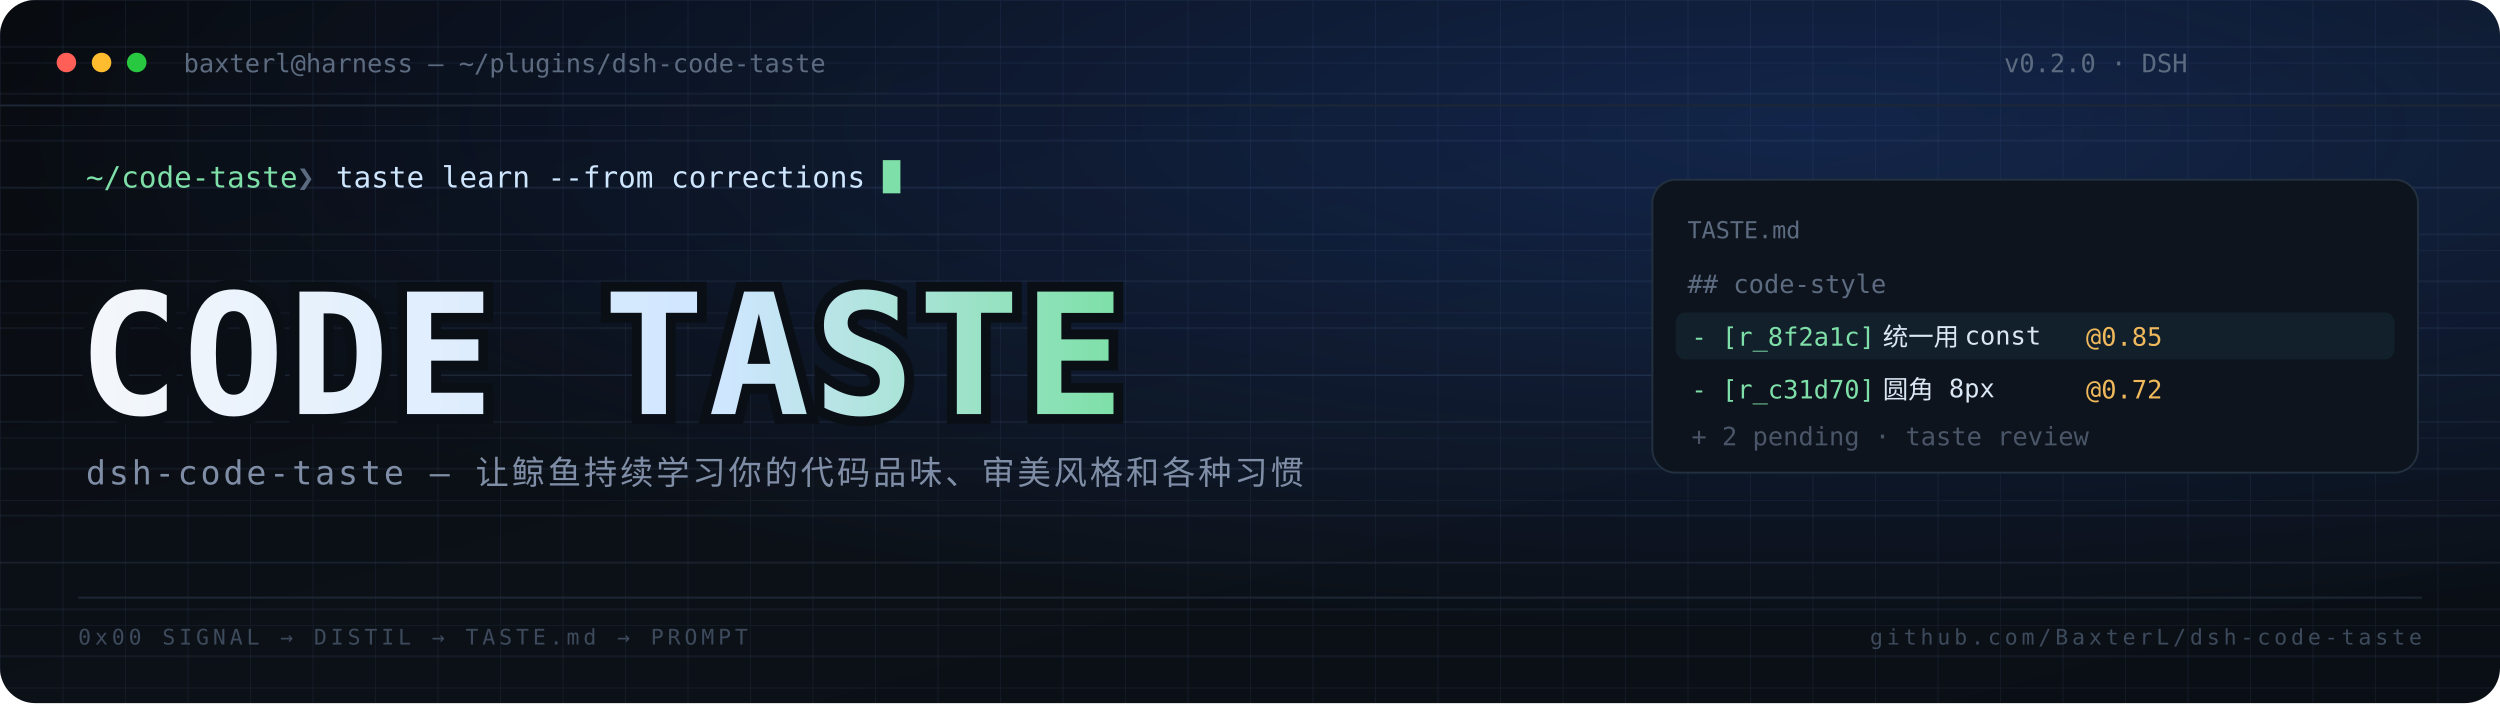
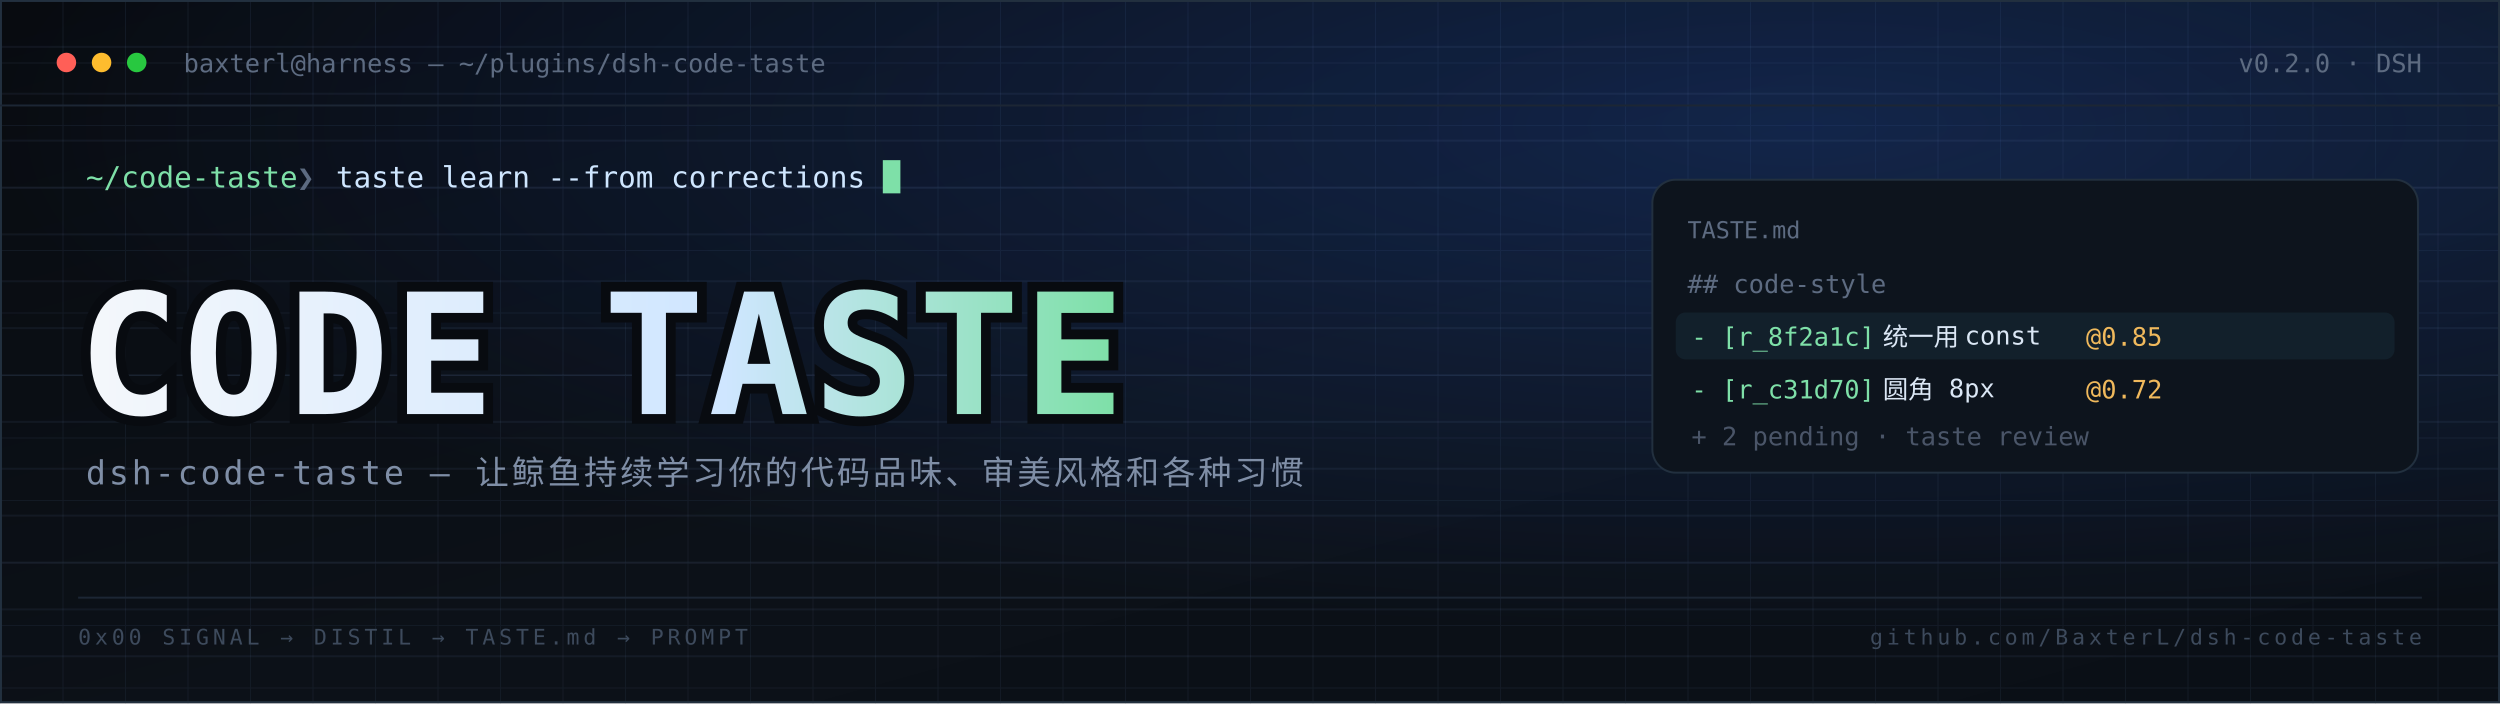
<svg xmlns="http://www.w3.org/2000/svg" viewBox="0 0 1280 360" width="1280" height="360" role="img" aria-labelledby="t d">
  <defs>
    <linearGradient id="bg" x1="0" y1="0" x2="1" y2="1">
      <stop offset="0" stop-color="#080b10" />
      <stop offset="0.55" stop-color="#0c1118" />
      <stop offset="1" stop-color="#0a0f16" />
    </linearGradient>
    <linearGradient id="word" x1="0" y1="0" x2="1" y2="0">
      <stop offset="0" stop-color="#f4f7fb" />
      <stop offset="0.62" stop-color="#cfe6ff" />
      <stop offset="1" stop-color="#7ee0a8" />
    </linearGradient>
    <pattern id="grid" width="32" height="32" patternUnits="userSpaceOnUse">
      <path d="M32 0H0V32" fill="none" stroke="#1b2432" stroke-width="1" />
    </pattern>
    <radialGradient id="glow" cx="0.72" cy="0.18" r="0.72">
      <stop offset="0" stop-color="#2b6fff" stop-opacity="0.22" />
      <stop offset="1" stop-color="#2b6fff" stop-opacity="0" />
    </radialGradient>
-     <clipPath id="frame">
-       <rect x="0" y="0" width="1280" height="360" rx="18" />
-     </clipPath>
  </defs>
-   <g clip-path="url(#frame)">
-     <rect width="1280" height="360" fill="url(#bg)" />
-     <rect width="1280" height="360" fill="url(#grid)" opacity="0.5" />
-     <rect width="1280" height="360" fill="url(#glow)" />
-     <g opacity="0.06" stroke="#9ec1ff" stroke-width="1">
-       <path d="M0 24H1280M0 48H1280M0 72H1280M0 96H1280M0 120H1280M0 144H1280M0 168H1280M0 192H1280M0 216H1280M0 240H1280M0 264H1280M0 288H1280M0 312H1280M0 336H1280" />
+   <rect width="1280" height="360" fill="#080b10" />
+   <rect width="1280" height="360" fill="url(#bg)" />
+   <rect width="1280" height="360" fill="url(#grid)" opacity="0.5" />
+   <rect width="1280" height="360" fill="url(#glow)" />
+   <g opacity="0.06" stroke="#9ec1ff" stroke-width="1">
+     <path d="M0 24H1280M0 48H1280M0 72H1280M0 96H1280M0 120H1280M0 144H1280M0 168H1280M0 192H1280M0 216H1280M0 240H1280M0 264H1280M0 288H1280M0 312H1280M0 336H1280" />
+   </g>
+   <rect x="0.5" y="0.5" width="1279" height="359" fill="none" stroke="#22303f" stroke-width="1" />
+   <g font-family="'Cascadia Code','JetBrains Mono',Consolas,monospace" font-size="13" fill="#5d6b81">
+     <circle cx="34" cy="32" r="5" fill="#ff5f57" />
+     <circle cx="52" cy="32" r="5" fill="#febc2e" />
+     <circle cx="70" cy="32" r="5" fill="#28c840" />
+     <text x="94" y="37">baxterl@harness — ~/plugins/dsh-code-taste</text>
+     <text x="1240" y="37" text-anchor="end">v0.2.0 · DSH</text>
+   </g>
+   <path d="M0 54H1280" stroke="#1c2634" stroke-width="1" />
+   <g font-family="'Cascadia Code','JetBrains Mono',Consolas,monospace" font-size="15">
+     <text x="44" y="96" fill="#7ee0a8">~/code-taste</text>
+     <text x="152" y="96" fill="#5d6b81">❯</text>
+     <text x="172" y="96" fill="#cfe6ff">taste learn --from corrections</text>
+     <rect x="452" y="82" width="9" height="17" fill="#7ee0a8">
+       <animate attributeName="opacity" values="1;1;0;0;1" keyTimes="0;0.45;0.5;0.95;1" dur="1.2s" repeatCount="indefinite" />
+     </rect>
+   </g>
+   <g font-family="'Cascadia Code','JetBrains Mono',Consolas,monospace">
+     <text x="40" y="212" fill="#080b10" stroke="#080b10" stroke-width="10" font-size="86" font-weight="700" letter-spacing="2">CODE TASTE</text>
+     <text x="40" y="212" fill="url(#word)" font-size="86" font-weight="700" letter-spacing="2">CODE TASTE</text>
+     <text x="44" y="248" fill="#7f8ea6" font-size="17" letter-spacing="1.5">dsh-code-taste — 让鲸鱼持续学习你的代码品味、审美风格和各种习惯</text>
+   </g>
+   <g transform="translate(846 92)">
+     <rect width="392" height="150" rx="12" fill="#0d141d" stroke="#22303f" />
+     <text x="18" y="30" font-family="'Cascadia Code','JetBrains Mono',Consolas,monospace" font-size="12" fill="#5d6b81">TASTE.md</text>
+     <g font-family="'Cascadia Code','JetBrains Mono',Consolas,monospace" font-size="13">
+       <text x="18" y="58" fill="#5d6b81">## code-style</text>
+       <rect x="12" y="68" width="368" height="24" rx="5" fill="#12202b" />
+       <text x="20" y="85" fill="#7ee0a8">- [r_8f2a1c]</text>
+       <text x="118" y="85" fill="#dbe7f5">统一用 const</text>
+       <text x="222" y="85" fill="#f0b95c">@0.85</text>
+       <text x="20" y="112" fill="#7ee0a8">- [r_c31d70]</text>
+       <text x="118" y="112" fill="#dbe7f5">圆角 8px</text>
+       <text x="222" y="112" fill="#f0b95c">@0.72</text>
+       <text x="20" y="136" fill="#4a5568">+ 2 pending · taste review</text>
    </g>
-     <g font-family="'Cascadia Code','JetBrains Mono',Consolas,monospace" font-size="13" fill="#5d6b81">
-       <circle cx="34" cy="32" r="5" fill="#ff5f57" />
-       <circle cx="52" cy="32" r="5" fill="#febc2e" />
-       <circle cx="70" cy="32" r="5" fill="#28c840" />
-       <text x="94" y="37">baxterl@harness — ~/plugins/dsh-code-taste</text>
-       <text x="1120" y="37" text-anchor="end">v0.2.0 · DSH</text>
-     </g>
-     <path d="M0 54H1280" stroke="#1c2634" stroke-width="1" />
-     <g font-family="'Cascadia Code','JetBrains Mono',Consolas,monospace" font-size="15">
-       <text x="44" y="96" fill="#7ee0a8">~/code-taste</text>
-       <text x="152" y="96" fill="#5d6b81">❯</text>
-       <text x="172" y="96" fill="#cfe6ff">taste learn --from corrections</text>
-       <rect x="452" y="82" width="9" height="17" fill="#7ee0a8">
-         <animate attributeName="opacity" values="1;1;0;0;1" keyTimes="0;0.45;0.5;0.95;1" dur="1.2s" repeatCount="indefinite" />
-       </rect>
-     </g>
-     <g font-family="'Cascadia Code','JetBrains Mono',Consolas,monospace">
-       <text x="40" y="212" fill="#0a0f16" stroke="#0a0f16" stroke-width="10" font-size="86" font-weight="700" letter-spacing="2">CODE TASTE</text>
-       <text x="40" y="212" fill="url(#word)" font-size="86" font-weight="700" letter-spacing="2">CODE TASTE</text>
-       <text x="44" y="248" fill="#7f8ea6" font-size="17" letter-spacing="1.5">dsh-code-taste — 让鲸鱼持续学习你的代码品味、审美风格和各种习惯</text>
-     </g>
-     <g transform="translate(846 92)">
-       <rect width="392" height="150" rx="12" fill="#0d141d" stroke="#22303f" />
-       <text x="18" y="30" font-family="'Cascadia Code','JetBrains Mono',Consolas,monospace" font-size="12" fill="#5d6b81">TASTE.md</text>
-       <g font-family="'Cascadia Code','JetBrains Mono',Consolas,monospace" font-size="13">
-         <text x="18" y="58" fill="#5d6b81">## code-style</text>
-         <rect x="12" y="68" width="368" height="24" rx="5" fill="#12202b" />
-         <text x="20" y="85" fill="#7ee0a8">- [r_8f2a1c]</text>
-         <text x="118" y="85" fill="#dbe7f5">统一用 const</text>
-         <text x="222" y="85" fill="#f0b95c">@0.85</text>
-         <text x="20" y="112" fill="#7ee0a8">- [r_c31d70]</text>
-         <text x="118" y="112" fill="#dbe7f5">圆角 8px</text>
-         <text x="222" y="112" fill="#f0b95c">@0.72</text>
-         <text x="20" y="136" fill="#4a5568">+ 2 pending · taste review</text>
-       </g>
-     </g>
-     <g font-family="'Cascadia Code','JetBrains Mono',Consolas,monospace" font-size="11" fill="#3d4a5c" letter-spacing="2">
-       <text x="40" y="330">0x00  SIGNAL → DISTIL → TASTE.md → PROMPT</text>
-       <text x="1240" y="330" text-anchor="end">github.com/BaxterL/dsh-code-taste</text>
-     </g>
-     <path d="M40 306H1240" stroke="#1c2634" stroke-width="1" />
  </g>
+   <g font-family="'Cascadia Code','JetBrains Mono',Consolas,monospace" font-size="11" fill="#3d4a5c" letter-spacing="2">
+     <text x="40" y="330">0x00  SIGNAL → DISTIL → TASTE.md → PROMPT</text>
+     <text x="1240" y="330" text-anchor="end">github.com/BaxterL/dsh-code-taste</text>
+   </g>
+   <path d="M40 306H1240" stroke="#1c2634" stroke-width="1" />
</svg>
